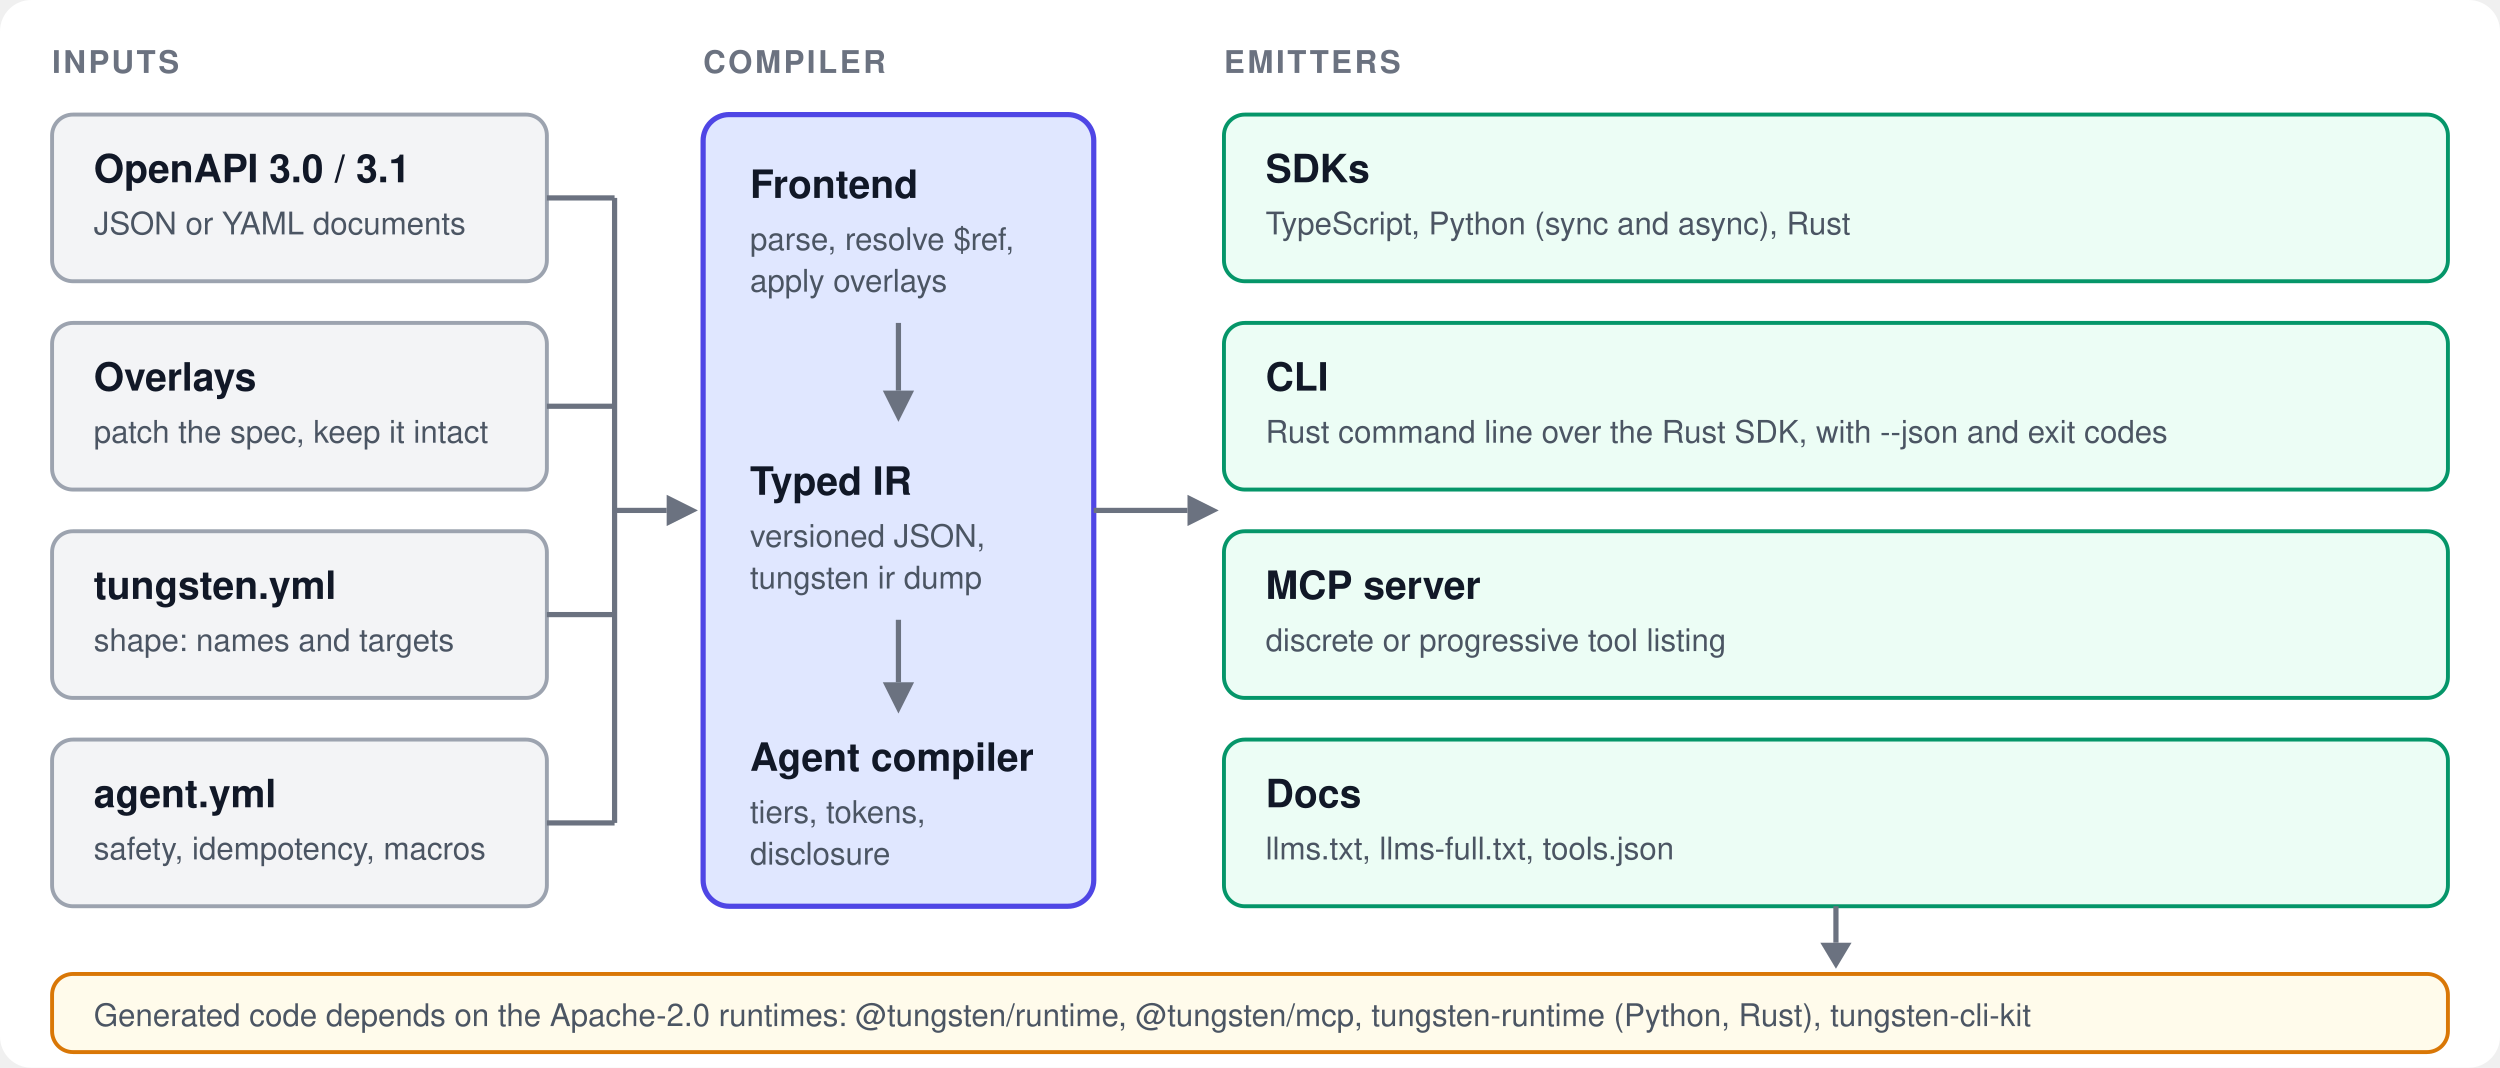
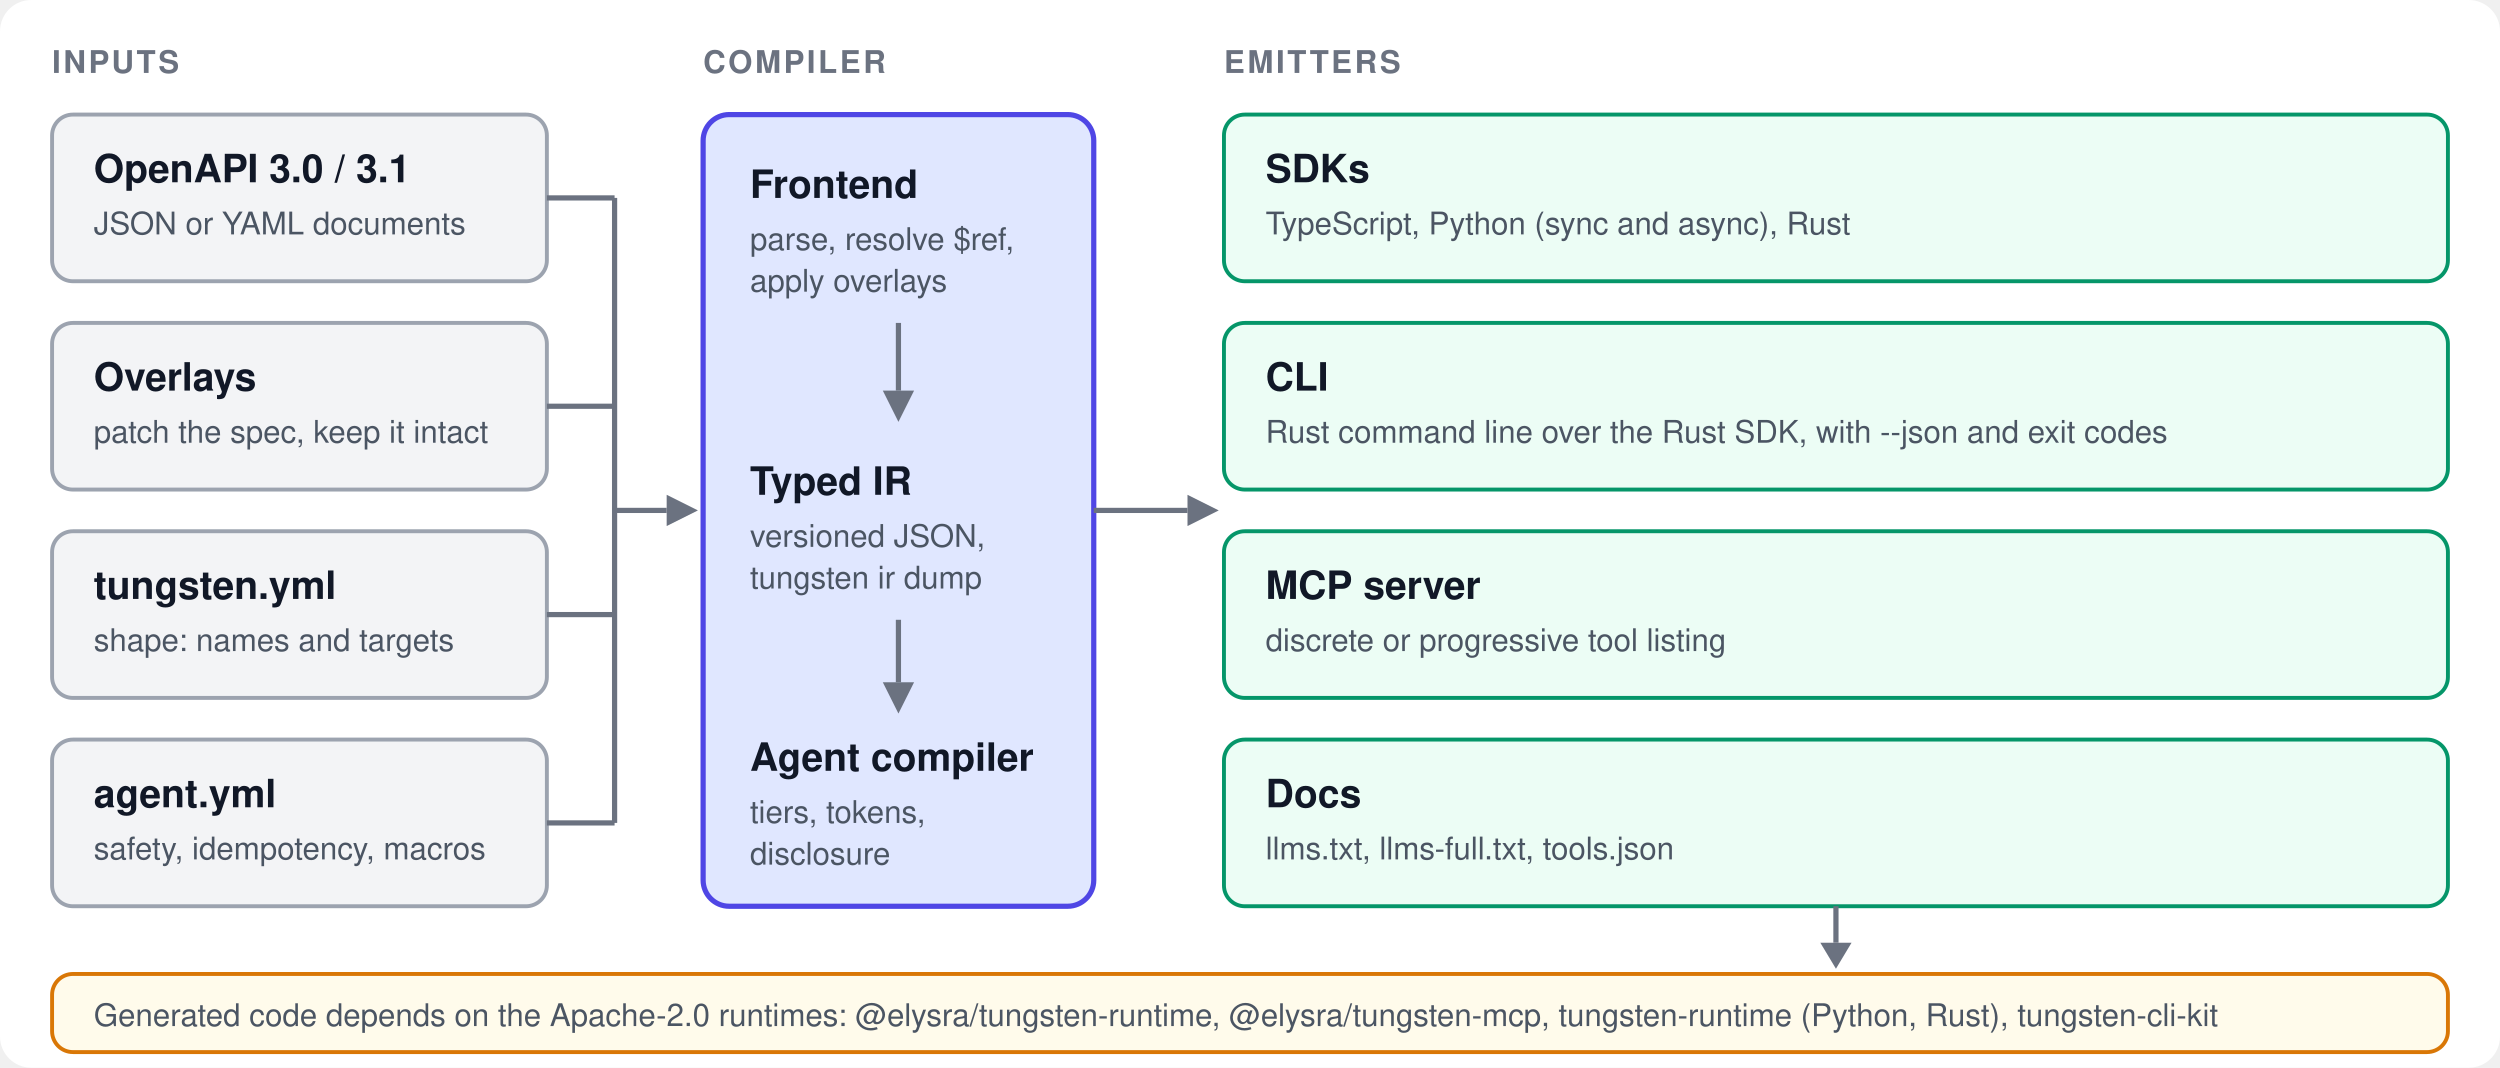
<svg xmlns="http://www.w3.org/2000/svg" viewBox="0 0 960 410" width="960" height="410" role="img" aria-labelledby="t d">
  <style>
    .bg { fill: #ffffff; }
    .box { fill: #f3f4f6; stroke: #9ca3af; stroke-width: 1.5; }
    .core { fill: #e0e7ff; stroke: #4f46e5; stroke-width: 2; }
    .out { fill: #ecfdf5; stroke: #059669; stroke-width: 1.5; }
    .rt { fill: #fffbeb; stroke: #d97706; stroke-width: 1.5; }
    .arrow { stroke: #6b7280; stroke-width: 2; fill: none; }
    .head { fill: #6b7280; }
    text { fill: #111827; font: 14px ui-sans-serif, system-ui, -apple-system, "Segoe UI", Helvetica, Arial, sans-serif; }
    .h { font-weight: 700; font-size: 15px; }
    .s { font-size: 12px; fill: #4b5563; }
    .cap { font-size: 12px; font-weight: 700; fill: #6b7280; letter-spacing: 1px; }
    @media (prefers-color-scheme: dark) {
      .bg { fill: #0d1117; }
      .box { fill: #1f2937; stroke: #6b7280; }
      .core { fill: #312e81; stroke: #818cf8; }
      .out { fill: #064e3b; stroke: #34d399; }
      .rt { fill: #451a03; stroke: #fbbf24; }
      .arrow { stroke: #9ca3af; }
      .head { fill: #9ca3af; }
      text { fill: #f3f4f6; }
      .s { fill: #d1d5db; }
      .cap { fill: #9ca3af; }
    }
  </style>
  <rect class="bg" width="960" height="410" rx="12" />
  <text class="cap" x="20" y="28">INPUTS</text>
  <text class="cap" x="270" y="28">COMPILER</text>
  <text class="cap" x="470" y="28">EMITTERS</text>
  <rect class="box" x="20" y="44" width="190" height="64" rx="8" />
  <text class="h" x="36" y="70">OpenAPI 3.0 / 3.1</text>
  <text class="s" x="36" y="90">JSON or YAML documents</text>
  <rect class="box" x="20" y="124" width="190" height="64" rx="8" />
  <text class="h" x="36" y="150">Overlays</text>
  <text class="s" x="36" y="170">patch the spec, keep it intact</text>
  <rect class="box" x="20" y="204" width="190" height="64" rx="8" />
  <text class="h" x="36" y="230">tungsten.yml</text>
  <text class="s" x="36" y="250">shape: names and targets</text>
  <rect class="box" x="20" y="284" width="190" height="64" rx="8" />
  <text class="h" x="36" y="310">agent.yml</text>
  <text class="s" x="36" y="330">safety, idempotency, macros</text>
  <path class="arrow" d="M210 76 H236 M210 156 H236 M210 236 H236 M210 316 H236 M236 76 V316 M236 196 H256" />
  <path class="head" d="M256 190 L268 196 L256 202 Z" />
  <rect class="core" x="270" y="44" width="150" height="304" rx="10" />
  <text class="h" x="288" y="76">Frontend</text>
  <text class="s" x="288" y="96">parse, resolve $ref,</text>
  <text class="s" x="288" y="112">apply overlays</text>
  <path class="arrow" d="M345 124 V150" />
  <path class="head" d="M339 150 L345 162 L351 150 Z" />
  <text class="h" x="288" y="190">Typed IR</text>
  <text class="s" x="288" y="210">versioned JSON,</text>
  <text class="s" x="288" y="226">tungsten ir dump</text>
  <path class="arrow" d="M345 238 V262" />
  <path class="head" d="M339 262 L345 274 L351 262 Z" />
  <text class="h" x="288" y="296">Agent compiler</text>
  <text class="s" x="288" y="316">tiers, tokens,</text>
  <text class="s" x="288" y="332">disclosure</text>
  <path class="arrow" d="M420 196 H456" />
  <path class="head" d="M456 190 L468 196 L456 202 Z" />
  <rect class="out" x="470" y="44" width="470" height="64" rx="8" />
  <text class="h" x="486" y="70">SDKs</text>
  <text class="s" x="486" y="90">TypeScript, Python (sync and async), Rust</text>
  <rect class="out" x="470" y="124" width="470" height="64" rx="8" />
  <text class="h" x="486" y="150">CLI</text>
  <text class="s" x="486" y="170">Rust command line over the Rust SDK, with --json and exit codes</text>
  <rect class="out" x="470" y="204" width="470" height="64" rx="8" />
  <text class="h" x="486" y="230">MCP server</text>
  <text class="s" x="486" y="250">discrete or progressive tool listing</text>
  <rect class="out" x="470" y="284" width="470" height="64" rx="8" />
  <text class="h" x="486" y="310">Docs</text>
  <text class="s" x="486" y="330">llms.txt, llms-full.txt, tools.json</text>
  <path class="arrow" d="M705 348 V362" />
  <path class="head" d="M699 362 L705 372 L711 362 Z" />
  <rect class="rt" x="20" y="374" width="920" height="30" rx="8" />
-   <text class="s" x="36" y="394">Generated code depends on the Apache-2.0 runtimes: @tungsten/runtime, @tungsten/mcp, tungsten-runtime (Python, Rust), tungsten-cli-kit</text>
+   <text class="s" x="36" y="394">Generated code depends on the Apache-2.0 runtimes: @elysra/tungsten-runtime, @elysra/tungsten-mcp, tungsten-runtime (Python, Rust), tungsten-cli-kit</text>
</svg>
